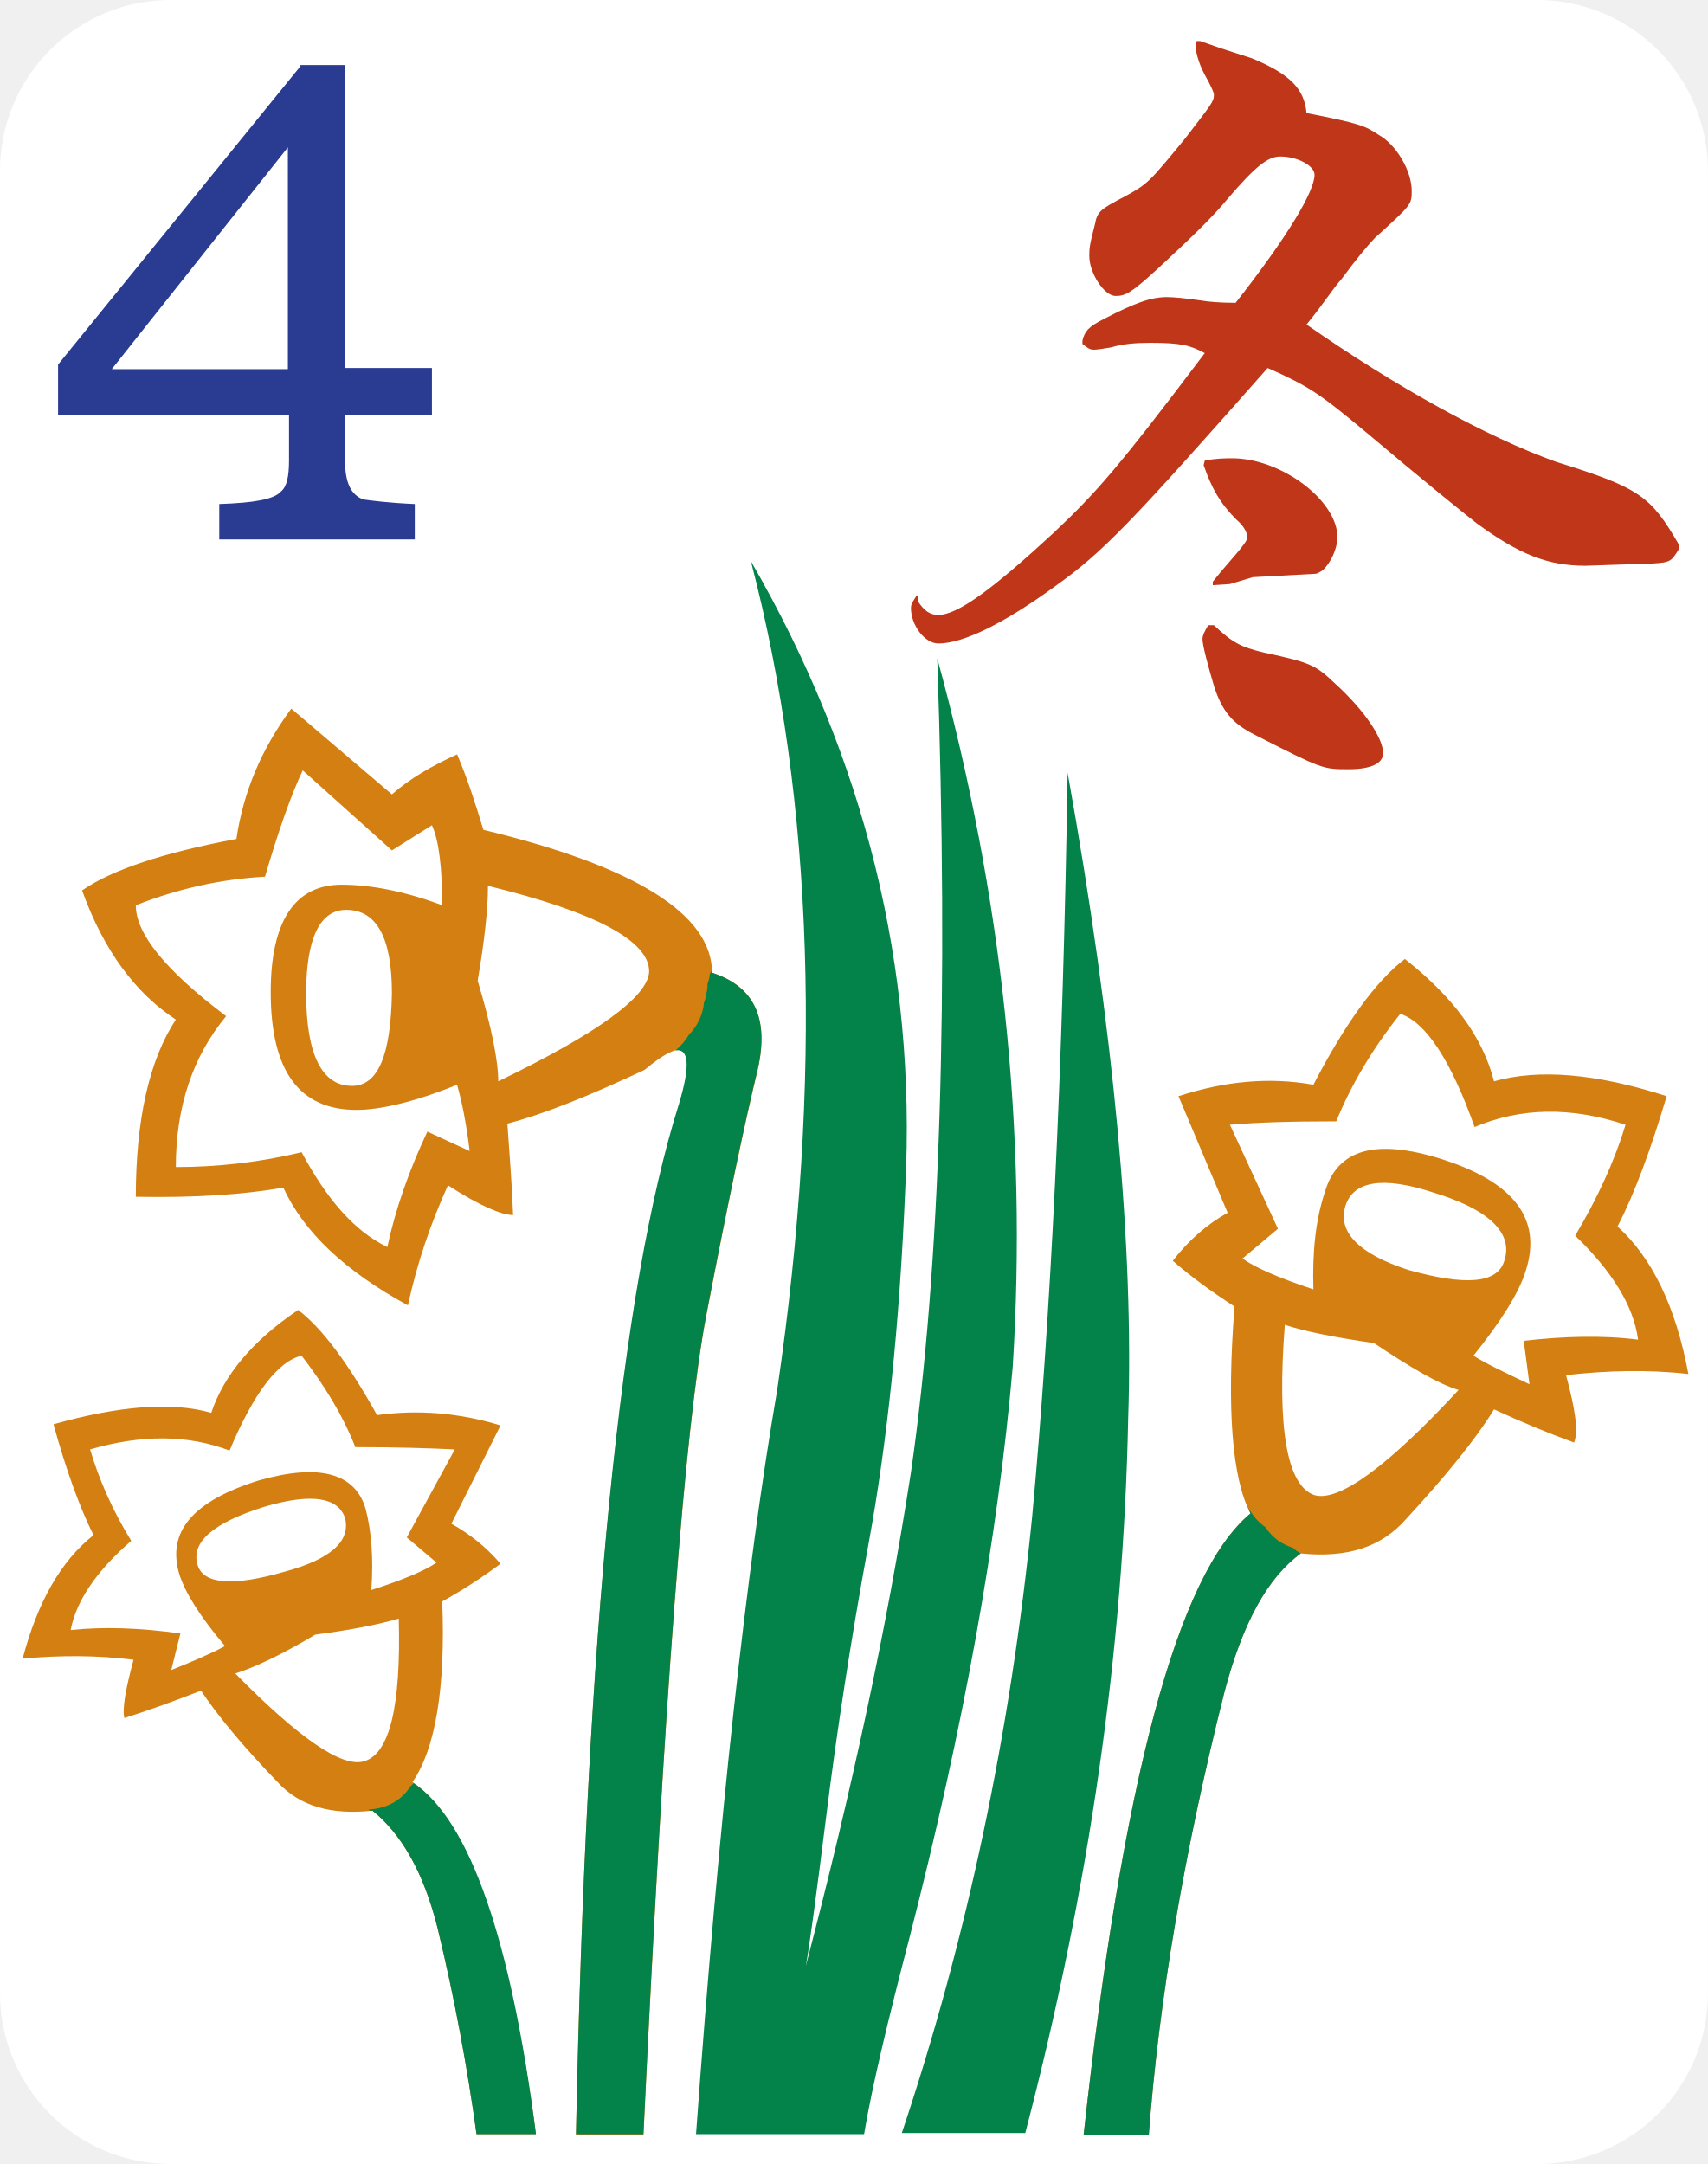
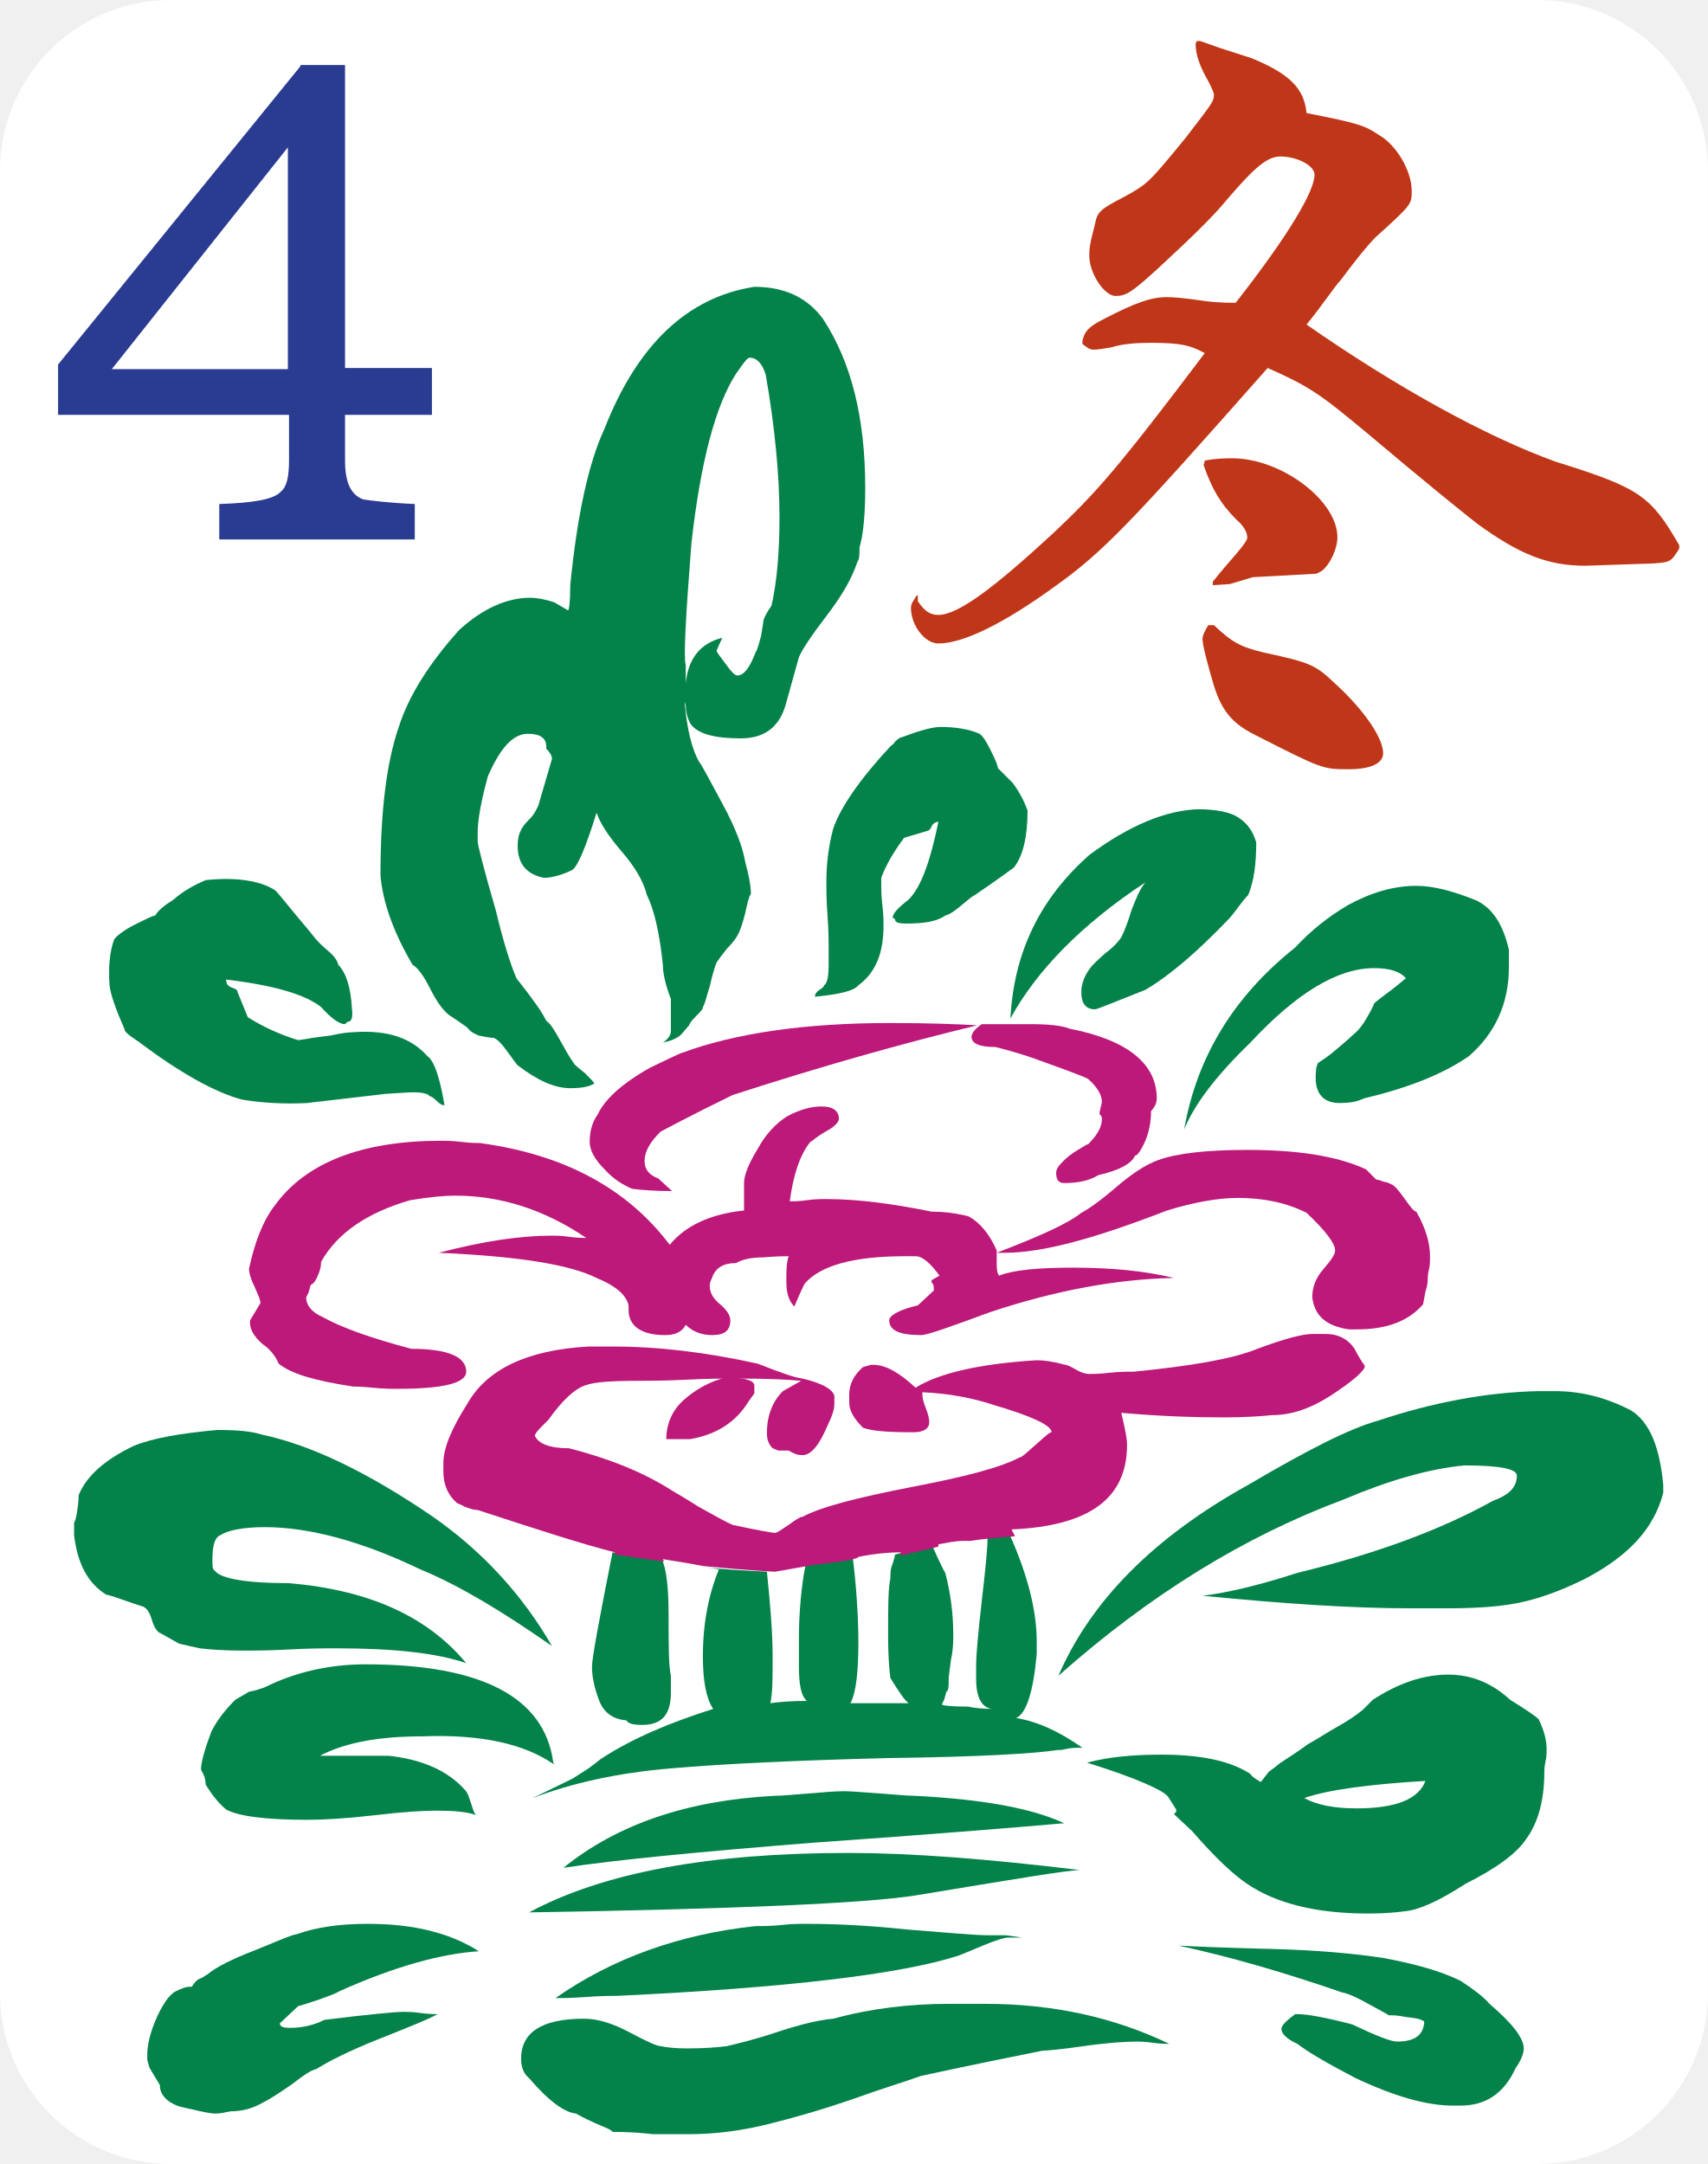
<svg xmlns="http://www.w3.org/2000/svg" viewBox="-178.68 346.51 149.39 189.30">
  <rect x="-178.68" y="346.51" width="149.39" height="189.30" rx="14.94" fill="#fff" />
-   <style> .st3{fill:#fff}.st7{fill:#038249}.st8{fill:#d37f11} </style>
+   <style type="text/css"> .st0{enable-background:new ;} .st1{fill:#005F00;} .st2{fill:#CDDACD;} .st3{fill:#FFFFFF;} .st4{fill:url(#rect3008_1_);} .st5{filter:url(#filter3970-5);} .st6{fill:url(#SVGID_1_);} .st7{fill:#BF3718;} .st8{fill:#2A3B92;} .st9{fill:#BC197A;} .st10{fill:#038249;}
+ </style>
  <g>
-     <filter width="1.217" height="1.215" x="-.109" y="-.108" color-interpolation-filters="sRGB">
-       <feGaussianBlur stdDeviation=".128" />
+     <filter height="1.215" width="1.217" y="-0.108" x="-0.109" id="filter3970-5" color-interpolation-filters="sRGB">
+       <feGaussianBlur stdDeviation="0.128" />
    </filter>
-     <g transform="matrix(1.0006 0 0 1 -1.375807 203.4062)">
+     <g transform="translate(39.76832,209.7179)" />
+     <g transform="matrix(1.000594,0,0,1,-1.375807,203.4062)" class="st0">
      <g>
-         <linearGradient x1="-324.883" x2="-324.883" y1="569.587" y2="531.068" gradientTransform="matrix(4.9807 0 0 -4.9841 1515.62 2981.961)" gradientUnits="userSpaceOnUse">
-           <stop offset="0" stop-color="#d0e4cc" />
-           <stop offset="1" stop-color="#fbffec" />
+         <linearGradient id="rect3008_1_" gradientUnits="userSpaceOnUse" x1="-324.883" y1="569.587" x2="-324.883" y2="531.068" gradientTransform="matrix(4.9807 0 0 -4.9841 1515.62 2981.961)">
+           <stop offset="0" style="stop-color:#D0E4CC" />
+           <stop offset="1" style="stop-color:#FBFFEC" />
        </linearGradient>
      </g>
    </g>
-     <path d="M-80 470.6c.5-14.9-1.2-33.7-5.3-56.5-.4 26.2-1.5 47.9-3.1 65.1-1.9 18.9-5.7 36.9-11.4 53.9H-89c5.6-21.4 8.6-42.3 9-62.5z" class="st7" />
-     <path d="M-128.3 533.3h5.9c1.8-37.9 3.6-61.8 5.5-71.7 1.9-9.9 3.4-17 4.5-21.5 1-4.5-.3-7.3-4-8.5 0-5.1-6.7-9.3-20-12.5-.7-2.3-1.4-4.5-2.3-6.6-2.2 1-4.1 2.1-5.7 3.5l-8.8-7.5c-2.6 3.5-4.2 7.3-4.8 11.4-6.4 1.2-10.9 2.7-13.5 4.5 1.9 5.3 4.7 9 8.2 11.3-2.3 3.5-3.5 8.7-3.5 15.5 5.2.1 9.5-.2 12.9-.8 1.8 3.9 5.4 7.3 10.9 10.3.8-3.7 2-7.2 3.5-10.5 2.8 1.8 4.7 2.6 5.7 2.6-.1-2.6-.3-5.2-.5-8 3.1-.8 7.1-2.4 12-4.7 3.7-3.1 4.7-2.1 3.1 3-5.2 16.3-8.2 46.3-9.1 90.2zm-13-87.8c-1.6 3.4-2.8 6.8-3.5 10.1-2.9-1.4-5.3-4.2-7.5-8.3-3.7.9-7.4 1.3-11 1.3 0-5.3 1.5-9.7 4.4-13.2-5.3-4-7.9-7.2-7.9-9.7 3.8-1.5 7.6-2.3 11.3-2.5 1.2-4.1 2.3-7.2 3.3-9.3l7.8 7 3.5-2.2c.6 1.3.9 3.7.9 7-3.2-1.2-6.2-1.8-8.8-1.8-4.1 0-6.2 3.2-6.2 9.4 0 6.9 2.5 10.3 7.5 10.3 2.1 0 5.1-.7 8.8-2.2.4 1.4.8 3.3 1.1 5.8l-3.7-1.7zm-3.1-12.1c-.1 5.4-1.2 8.1-3.5 8.1-2.6 0-4-2.7-4-8.1 0-4.8 1.2-7.3 3.5-7.3 2.7 0 4 2.5 4 7.3zm9.3 7.7c0-1.8-.6-4.8-1.8-8.8.6-3.5.9-6.3.9-8.3 9.4 2.3 14.1 4.8 14.1 7.5-.1 2.2-4.5 5.4-13.2 9.6z" class="st8" />
-     <path d="M-167.8 496.8c2.2-.7 4.4-1.5 6.7-2.4 1.4 2.1 3.6 4.8 6.7 8 1.9 2.1 4.7 2.9 8.3 2.5 2.6 2.1 4.5 5.5 5.7 10.3 1.5 6.2 2.6 12.2 3.4 18h5.2c-2.3-17.2-5.9-27.5-10.8-30.8 2-2.9 2.9-8.2 2.6-15.8 1.8-1 3.5-2.1 5.1-3.3-1.3-1.5-2.7-2.6-4.3-3.5l4.3-8.6c-3.6-1.1-7.2-1.4-10.8-.9-2.5-4.5-4.8-7.6-6.9-9.2-4 2.7-6.5 5.7-7.6 9-3.5-1-8.1-.6-13.8 1 1.1 4 2.3 7.3 3.5 9.7-2.9 2.3-4.9 5.9-6.2 10.8 3.3-.3 6.5-.3 9.7.1-.7 2.6-1 4.3-.8 5.1zm20.9 3.8c-1.9.5-5.6-2-11.2-7.7 1.6-.5 4-1.6 7-3.4 3.1-.4 5.6-.9 7.3-1.4.2 7.7-.8 11.9-3.1 12.5zm-14.5-17.2c-.6-2 1.4-3.7 5.9-5.1 4.1-1.2 6.4-.8 7 1 .5 2-1.2 3.6-5.3 4.7-4.5 1.3-7.1 1.1-7.6-.6zm-11.1 5.7c.5-2.6 2.3-5.2 5.3-7.8-1.6-2.6-2.8-5.3-3.6-8 4.5-1.3 8.5-1.3 12.2.1 2.1-5 4.2-7.8 6.3-8.3 2 2.6 3.6 5.2 4.7 8 3.7 0 6.6.1 8.7.2l-4.2 7.7 2.6 2.2c-1 .7-2.9 1.5-5.7 2.4.2-2.8 0-5.2-.5-7.1-.9-3.1-4-4-9.3-2.5-5.8 1.8-8.1 4.5-7 8.2.5 1.6 1.8 3.7 4 6.3-1.1.6-2.7 1.3-4.7 2.1l.8-3.2c-3.6-.5-6.7-.6-9.6-.3z" class="st8" />
-     <path d="M-99.1 515.9c4.7-18.3 7.7-34.9 9-49.8 1.3-20.6-.9-41.2-6.6-62 1 29.4.3 53.2-2.3 71.2-2.1 13.6-5.2 27.9-9.2 43.2.3-1.6.9-6 1.8-13.2.9-7.2 2.1-15.1 3.7-23.8 1.6-8.7 2.7-19 3.2-31 1-19.3-3.5-37.6-13.5-54.9 5.5 21.1 6.3 45.3 2.3 72.5-2.7 15.7-5.1 37.5-7.1 65.1h14.7c.7-4.2 2.1-10 4-17.3z" class="st7" />
-     <path d="M-31 466.7c-1.1-5.9-3.2-10.2-6.2-12.9 1.5-2.9 2.9-6.7 4.3-11.4-6.2-2-11.2-2.4-15.1-1.3-1-3.9-3.6-7.4-7.8-10.7-2.5 1.9-5.2 5.6-8 11-3.9-.7-7.8-.3-11.8 1l4.3 10.2c-1.8 1-3.4 2.4-4.8 4.2 1.6 1.4 3.4 2.7 5.4 4-.7 9-.2 15.1 1.4 18.1-6.4 5.3-11.2 23.4-14.6 54.4h5.7c.9-11.9 3.1-24.8 6.6-38.7 1.6-6.1 3.8-10.1 6.7-12.2 4 .4 7-.5 9.2-3 3.5-3.8 6.1-7 7.7-9.6 2.4 1.1 4.8 2.1 7 2.9.4-1 .1-2.9-.7-5.9 3.6-.4 7.1-.5 10.7-.1zm-32.7 10.6c-2.4-.8-3.3-5.8-2.6-14.9 1.8.6 4.4 1.1 7.8 1.6 3.3 2.2 5.7 3.6 7.4 4.1-6.3 6.8-10.5 9.8-12.6 9.2zm8.2-19.7c-4.3-1.4-6.2-3.3-5.5-5.6.7-2.2 3.3-2.6 7.6-1.2 5 1.5 7.1 3.6 6.3 6-.6 2-3.4 2.2-8.4.8zm10.1 6.2.5 3.8c-2.1-1-3.8-1.8-4.9-2.5 2.4-3 4-5.5 4.6-7.5 1.4-4.5-1.1-7.7-7.4-9.7-5.7-1.8-9.1-.9-10.2 2.9-.8 2.4-1.1 5.2-1 8.5-3-1-5.1-1.9-6.2-2.7l3.1-2.6-4.2-9.1c2.2-.2 5.3-.3 9.3-.3 1.3-3.2 3.2-6.4 5.6-9.4 2.2.7 4.4 4 6.5 9.9 4-1.7 8.4-1.8 13.2-.2-1 3.3-2.5 6.5-4.4 9.7 3.2 3.1 5.1 6.1 5.5 9.1-3.1-.4-6.5-.3-10 .1z" class="st8" />
-     <path fill="#bf3718" d="M-98.4 399.1c.6.9 1.1 1.2 1.8 1.2 1.7 0 4.8-2.3 10.1-7.2 3.7-3.5 5.5-5.5 13.2-15.7-1.3-.7-2.1-.9-4.8-.9-1.3 0-2.4.1-3.4.4-.6.1-1.2.2-1.5.2-.4 0-.6-.2-1-.5v-.3c.2-.8.5-1.2 1.9-1.9 2.7-1.4 4.1-1.9 5.5-1.9.6 0 1.6.1 3 .3.6.1 1.6.2 3 .2 4.7-6 6.9-9.8 6.9-11.2 0-.8-1.5-1.6-3-1.6-1.1 0-2.2.9-4.6 3.7-1.3 1.6-3.4 3.6-6.1 6.1-2.3 2.1-2.8 2.4-3.7 2.4-1 0-2.3-2-2.3-3.5 0-.6 0-.9.5-2.8.2-1.1.5-1.3 2.6-2.4 2-1.1 2.1-1.2 5.3-5.1 2.3-3 2.5-3.2 2.5-3.8 0-.2-.2-.6-.5-1.2-.7-1.2-1.1-2.3-1.1-3.2 0 0 0-.1.1-.3h.3c.9.3 1.4.5 1.7.6l2.8.9c3.4 1.4 4.6 2.7 4.8 4.8 4.6.9 5.1 1.1 6.3 1.9 1.6.9 2.9 3.2 2.9 4.9 0 1.2 0 1.2-3.2 4.1-.5.5-1.6 1.8-3 3.7-.5.5-1.6 2.2-3 3.9 7.9 5.5 15.7 9.8 21.8 12 7.4 2.3 8.3 3 10.8 7.3v.3c-.7 1.1-.7 1.2-2.3 1.3l-5.9.2c-3.3 0-5.8-1-9.5-3.7-1.4-1.1-4.5-3.6-9.6-7.9-4.2-3.5-5.1-4.1-8.7-5.7-12.1 13.7-14.4 16.1-18.6 19.1-4.4 3.2-8 5-10.2 5-1.2 0-2.4-1.6-2.4-3.1 0-.4.2-.6.5-1.1h.1zm25.1-12.3c1-.2 1.9-.2 2.4-.2 4.3 0 9.2 3.7 9.2 6.9 0 1-.6 2.3-1.3 2.9-.3.2-.5.3-.6.3l-5.5.3-2 .6-1.5.1v-.3c.4-.5.8-1 .9-1.1 2-2.3 2.2-2.6 2.1-2.9 0-.3-.3-.9-.9-1.4-1.5-1.5-2.2-2.8-2.9-4.8l.1-.4zm.8 14.4c1.6 1.5 2.3 1.9 4.4 2.4 4.2.9 4.5 1.1 6.3 2.8 2.5 2.3 4.1 4.7 4.1 6 0 .9-1.1 1.4-3 1.4-2.3 0-2.3 0-8.2-3-2-1-2.9-2.1-3.6-4.3-.5-1.7-1-3.5-1-4.1 0-.3.2-.7.5-1.2h.5z" />
-     <path fill="#2a3b92" d="m-152.4 352.3-21.2 26.1v4.4h20.2v4c0 1.4-.2 2.3-.7 2.7-.6.7-2.4 1-5.4 1.1v3.1h17.1v-3.1c-2.3-.1-3.8-.3-4.5-.4-1.1-.4-1.6-1.5-1.6-3.4v-4h7.6v-4.1h-7.6v-26.5h-3.9zm-1.1 26.5h-15.4l15.4-19.4v19.4z" />
-     <path d="M-116.4 431.6v-.1h-.1c0 .1 0 .1-.1.2 0 .3-.1.6-.2.9 0 .3 0 .5-.1.8 0 .3-.1.5-.2.8-.1 1.1-.6 2.1-1.3 2.8-.3.5-.7 1-1.2 1.4 1.2-.2 1.3 1.4.3 4.7-5.1 16.2-8.1 46.2-9 90.1h5.9c1.8-37.9 3.6-61.8 5.5-71.7 1.9-9.9 3.4-17 4.5-21.5 1-4.4-.3-7.2-4-8.4zm-26.1 70.9-.3.3c-.7 1.1-1.9 1.9-3.6 2v.1h.3c2.6 2.1 4.5 5.5 5.7 10.3 1.5 6.2 2.6 12.2 3.4 18h5.2c-2.2-17.1-5.8-27.4-10.7-30.7zm74.5-22.4c-.6-.4-1.1-1-1.5-1.7.1.2.1.3.2.5-6.4 5.3-11.2 23.4-14.6 54.4h5.7c.9-11.9 3.1-24.8 6.6-38.7 1.6-6.1 3.8-10.1 6.7-12.2-.2-.1-.5-.3-.7-.5-1-.3-1.8-.9-2.4-1.8z" class="st7" />
+     <g>
+       <path class="st7" d="M-98.4,399.1c0.6,0.9,1.1,1.2,1.8,1.2c1.7,0,4.8-2.3,10.1-7.2c3.7-3.5,5.5-5.5,13.2-15.7 c-1.3-0.7-2.1-0.9-4.8-0.9c-1.3,0-2.4,0.1-3.4,0.4c-0.6,0.1-1.2,0.2-1.5,0.2c-0.4,0-0.6-0.2-1-0.5v-0.3c0.2-0.8,0.5-1.2,1.9-1.9 c2.7-1.4,4.1-1.9,5.5-1.9c0.6,0,1.6,0.1,3,0.3c0.6,0.1,1.6,0.2,3,0.2c4.7-6,6.9-9.8,6.9-11.2c0-0.8-1.5-1.6-3-1.6 c-1.1,0-2.2,0.9-4.6,3.7c-1.3,1.6-3.4,3.6-6.1,6.1c-2.3,2.1-2.8,2.4-3.7,2.4c-1,0-2.3-2-2.3-3.5c0-0.6,0-0.9,0.5-2.8 c0.2-1.1,0.5-1.3,2.6-2.4c2-1.1,2.1-1.2,5.3-5.1c2.3-3,2.5-3.2,2.5-3.8c0-0.2-0.2-0.6-0.5-1.2c-0.7-1.2-1.1-2.3-1.1-3.2 c0,0,0-0.1,0.1-0.3h0.3c0.9,0.3,1.4,0.5,1.7,0.6l2.8,0.9c3.4,1.4,4.6,2.7,4.8,4.8c4.6,0.9,5.1,1.1,6.3,1.9 c1.6,0.9,2.9,3.2,2.9,4.9c0,1.2,0,1.2-3.2,4.1c-0.5,0.5-1.6,1.8-3,3.7c-0.5,0.5-1.6,2.2-3,3.9c7.9,5.5,15.7,9.8,21.8,12 c7.4,2.3,8.3,3,10.8,7.3v0.3c-0.7,1.1-0.7,1.2-2.3,1.3l-5.9,0.2c-3.3,0-5.8-1-9.5-3.7c-1.4-1.1-4.5-3.6-9.6-7.9 c-4.2-3.5-5.1-4.1-8.7-5.7c-12.1,13.7-14.4,16.1-18.6,19.1c-4.4,3.2-8,5-10.2,5c-1.2,0-2.4-1.6-2.4-3.1c0-0.4,0.2-0.6,0.5-1.1 H-98.4z M-73.3,386.8c1-0.2,1.9-0.2,2.4-0.2c4.3,0,9.2,3.7,9.2,6.9c0,1-0.6,2.3-1.3,2.9c-0.3,0.2-0.5,0.3-0.6,0.3l-5.5,0.3 l-2,0.6l-1.5,0.1v-0.3c0.4-0.5,0.8-1,0.9-1.1c2-2.3,2.2-2.6,2.1-2.9c0-0.3-0.3-0.9-0.9-1.4c-1.5-1.5-2.2-2.8-2.9-4.8L-73.3,386.8 z M-72.5,401.2c1.6,1.5,2.3,1.9,4.4,2.4c4.2,0.9,4.5,1.1,6.3,2.8c2.5,2.3,4.1,4.7,4.1,6c0,0.9-1.1,1.4-3,1.4c-2.3,0-2.3,0-8.2-3 c-2-1-2.9-2.1-3.6-4.3c-0.5-1.7-1-3.5-1-4.1c0-0.3,0.2-0.7,0.5-1.2H-72.5z" />
+     </g>
+     <path class="st8" d="M-152.4,352.3l-21.2,26.1v4.4h20.2v4c0,1.4-0.2,2.3-0.7,2.7c-0.6,0.7-2.4,1-5.4,1.1v3.1h17.1v-3.1 c-2.3-0.1-3.8-0.3-4.5-0.4c-1.1-0.4-1.6-1.5-1.6-3.4v-4h7.6v-4.1h-7.6v-26.5H-152.4z M-153.5,378.8h-15.4l15.4-19.4V378.8z" />
+     <g>
+       <path class="st9" d="M-84.4,447.1c-0.5,0.3-0.9,0.6-1.3,1c-0.4,0.4-0.6,0.7-0.6,1c0,0.6,0.2,0.9,0.7,0.9c1.2,0,2.2-0.2,3-0.7 c1.8-0.4,2.9-1,3.2-1.7c0.2,0,0.5-0.4,0.9-1.3c0.3-0.7,0.5-1.6,0.5-2.6c0.3-0.3,0.5-0.7,0.5-1.1c0-3-2.5-5.1-7.6-6.1 c-0.8-0.3-1.9-0.4-3.5-0.4h-4.2c-0.6,0.4-0.9,0.8-0.9,1.1c0,0.6,0.7,0.9,2.1,0.9c1.2,0.3,2.6,0.7,4.2,1.3 c2.5,0.9,3.8,1.4,3.9,1.5c0.8,0.7,1.2,1.4,1.2,2c0,0.1-0.1,0.4-0.2,0.9v0.2c0.2,0.1,0.2,0.3,0.2,0.4c0,0.7-0.4,1.4-1.2,2.2 C-83.6,446.6-83.9,446.8-84.4,447.1z" />
+       <path class="st10" d="M-56.5,525.1c-0.5,0-1.8-0.5-3.9-1.5c-2.3-0.6-3.9-0.9-4.8-0.9h-0.2c-0.8,0.6-1.2,1-1.2,1.3 c0,0.4,0.5,0.9,1.4,1.3c0.9,0.7,2.6,1.7,5.1,3c3.4,1.6,6.2,2.4,8.5,2.4h0.7c2.2,0,3.8-1.1,4.8-3.3c0.5-0.7,0.7-1.3,0.7-1.7 c0-0.9-1-2.2-3-3.9c-0.5-0.6-1.3-1.2-2.5-2c-1.8-0.9-4.1-1.5-6.7-2c-2.6-0.4-5.9-0.7-9.8-0.8c-3.9-0.1-6.7-0.2-8.2-0.3 c4.6,1,9.4,2.4,14.3,4.1c0.6,0.1,1.4,0.5,2.3,1c0.9,0.5,1.5,0.8,1.8,1c0.3,0,0.7,0,1.2,0.1c0.5,0.1,0.9,0.1,1.3,0.2 c0.4,0.1,0.6,0.2,0.6,0.3C-54.2,524.6-55,525.1-56.5,525.1z" />
+       <path class="st10" d="M-57.1,433.2c-0.8,0.6-1.2,0.9-1.4,1.1c0,0.1-0.2,0.5-0.6,1.2c-0.4,0.7-0.8,1.2-1.2,1.5 c-0.4,0.4-0.9,0.8-1.6,1.4c-0.7,0.6-1.2,0.9-1.5,1.1c-0.2,0.4-0.2,0.9-0.2,1.3c0,1.4,0.7,2.2,2.1,2.2c0.8,0,1.5-0.1,2.1-0.4 c3.8-0.9,6.9-2.1,9.2-3.7c2.3-2,3.5-4.6,3.5-7.8v-1.5c-0.5-2.2-1.4-3.6-2.8-4.3c-2.2-0.9-3.9-1.3-5.3-1.3c-2,0-4,0.6-6,1.7 c-1.7,1-3.2,2.2-4.6,3.7c-5.4,4.3-8.6,9.6-9.7,15.9c0.9-2.2,2.8-4.7,5.8-7.6c4-4.3,7.6-6.5,10.8-6.5c1.4,0,2.3,0.3,2.8,0.9 C-55.9,432.2-56.4,432.7-57.1,433.2z" />
+       <path class="st10" d="M-83.4,421.3c-4.3,3.8-6.6,8.5-6.9,14.3c2.3-4.2,6.2-8.2,11.8-11.9c-0.5,0.6-0.8,1.4-1.2,2.4 c-0.3,1-0.6,1.8-0.9,2.4c-0.2,0.3-0.6,0.8-1.4,1.4c-0.8,0.7-1.2,1.1-1.4,1.4c-0.5,0.7-0.7,1.4-0.7,2c0,1,0.4,1.5,1.2,1.5 c0.2,0,1.6-0.6,4.4-1.7c2.2-1.3,4.5-3.3,7.2-6.1c0.3-0.3,0.6-0.7,0.9-1.1c0.3-0.4,0.6-0.8,0.9-1.1c0.5-1.2,0.7-2.7,0.7-4.6 c-0.3-1-0.8-1.7-1.6-2.2c-0.6-0.4-1.8-0.7-3.5-0.7C-76.7,417.4-79.9,418.7-83.4,421.3z" />
+       <path class="st10" d="M-43.6,501.5c0-0.1,0-0.4,0.1-0.9c0.1-0.4,0.1-0.8,0.1-1.1c0-0.7-0.2-1.6-0.7-2.6c-0.3-0.3-1.2-0.9-2.5-1.7 c-1.5-1.4-3.3-2.2-5.4-2.2c-2.1,0-4.3,0.7-6.6,2.2l-0.9,0.9c-0.5,0.4-1.2,0.9-2.1,1.4c-0.9,0.5-1.8,1.1-2.7,1.6 c-0.8,0.6-1.6,1.1-2.2,1.5c-0.2,0.1-0.5,0.4-1.2,0.9l-0.7,0.9c-0.5-0.3-0.8-0.5-0.9-0.7c-1.8-1.2-4.5-1.7-7.8-1.7 c-2.5,0-4.6,0.2-6.5,0.7c4.5,1.4,6.8,2.5,7.1,3l0.7,1.1v0.2l-0.2,0.2l1.6,1.5c2,2.3,3.6,3.8,4.8,4.6c2.5,1.7,6,2.6,10.6,2.6 c1.4,0,2.5-0.1,3.2-0.2c1.2-0.1,3-0.9,5.3-2.4c2.8-1.4,4.5-2.7,5.3-3.9C-44.1,505.9-43.6,503.9-43.6,501.5z M-60,504.7 c-2,0-3.5-0.3-4.6-0.9c2-0.7,5.5-1.2,10.6-1.5C-54.6,503.9-56.6,504.7-60,504.7z" />
+       <path class="st10" d="M-150.7,521.4c0.8-0.3,1.4-0.5,1.7-0.7c4.9-2.2,9-3.3,12.2-3.5c-2.5-1.6-5.7-2.4-9.7-2.4 c-2.5,0-4.5,0.3-6.2,0.9c-0.6,0.1-1.9,0.7-3.9,1.5c-1.8,0.7-3.2,1.4-3.9,2c-0.2,0.1-0.4,0.3-0.7,0.4c-0.3,0.1-0.5,0.4-0.7,0.7 c-0.2,0-0.4,0-0.7,0.1c-0.3,0.1-0.5,0.2-0.7,0.3c-0.6,0.3-1.2,1.2-1.8,2.6c-0.5,1.2-0.7,2.2-0.7,3v0.4l0.2,0.7l0.9,1.5 c0,0.6,0.3,1.1,0.9,1.5c0.2,0.1,0.5,0.3,0.9,0.4c0.5,0.1,0.8,0.2,0.9,0.2c1.2,0.3,1.9,0.4,2.1,0.4c0.5,0,0.9-0.1,1.4-0.2 c0.9,0,1.8-0.2,2.7-0.7c0.8-0.4,1.7-1,2.7-1.7c0.9-0.7,1.6-1.2,2.1-1.3c1.1-0.7,2.9-1.6,5.4-2.6c2.5-1,4.3-1.7,5.2-2.2 c-0.3,0-0.8,0-1.5-0.1c-0.7-0.1-1.2-0.1-1.5-0.1c-0.6,0-2.9,0.2-6.9,0.7c-0.8,0.4-1.8,0.7-3,0.7c-0.6,0-0.9-0.1-0.9-0.4l1.6-1.5 C-152.2,521.9-151.6,521.7-150.7,521.4z" />
+       <path class="st10" d="M-130.3,500.8h0.2c-0.2,0-0.2-0.1-0.2-0.2c-0.8-5.6-6.2-8.5-16.4-8.5c-3.2,0-6.2,0.7-8.8,2 c-0.3,0.1-0.8,0.3-1.4,0.4l-1.2,0.7c-0.9,0.9-1.6,1.8-2.1,2.8c-0.6,1.6-0.9,2.7-0.9,3.3l0.2,0.4c0.2,0.4,0.2,0.7,0.2,0.9 c0.6,1,1.2,1.7,1.8,2.2c1.1,0.6,3.5,0.9,7.1,0.9c1.4,0,3.3-0.1,5.9-0.4c2.5-0.3,4.3-0.4,5.4-0.4c1.5,0,2.7,0.1,3.5,0.4 c-0.2-0.1-0.3-0.5-0.5-1.1c-0.2-0.6-0.3-0.9-0.5-1.1c-1.5-1.7-3.8-2.7-6.7-3h-6c2.3-1.2,5.3-1.7,9-1.7 C-136.5,498.2-132.8,499.1-130.3,500.8z" />
+       <path class="st9" d="M-155.7,464.1c0.6,0.4,1.1,1,1.4,1.7c1.1,0.9,3.2,1.5,6.5,2c0.2,0,0.7,0,1.7,0.1c1,0.1,1.7,0.1,2.2,0.1 c4,0,6-0.5,6-1.5c0-1.3-1.6-2-4.8-2c-3.4-0.9-6-1.8-7.8-2.8c-0.9-0.4-1.4-1-1.4-1.7l0.2-0.4l0.2-0.7c0.3-0.1,0.5-0.5,0.7-1 c0.2-0.5,0.2-0.8,0.2-1c1.4-2.5,4-4.3,7.8-5.4c1.8-0.3,3.1-0.4,3.9-0.4c4,0,7.8,1.2,11.5,3.7c-0.3,0-0.8,0-1.5-0.1 c-0.7-0.1-1.2-0.1-1.5-0.1c-2.8,0-6.1,0.5-9.9,1.5c6.8,0.3,11.4,1,13.8,2.2c1.7,0.7,2.6,1.5,2.8,2.4v0.4c0,1.4,1.1,2.2,3.2,2.2 c0.9,0,1.5-0.3,1.8-0.9c0.6,0.6,1.4,0.9,2.3,0.9c1.1,0,1.6-0.4,1.6-1.3c0-0.4-0.3-0.9-0.9-1.4c-0.6-0.5-0.9-1-0.9-1.6 c0-0.3,0.1-0.5,0.2-0.7c0.3-0.9,1-1.3,2.1-1.3c0.5-0.3,1.3-0.5,2.4-0.5c1.2-0.1,1.9-0.1,2.2-0.1c-0.2,0.6-0.2,1.3-0.2,2.2 c0,1,0.2,1.7,0.7,2.2c0.5-1.2,0.8-1.8,0.9-2c1.4-1.6,4.3-2.4,8.8-2.4h0.9c0.6,0,1.3,0.6,2.1,1.7l-0.7,0.4v0.2 c0.2,0.1,0.2,0.4,0.2,0.7l-1.4,1.3c-1.7,0.4-2.5,0.9-2.5,1.3c0,0.9,0.9,1.3,2.8,1.3c0.5,0,2.5-0.7,6-2c5.7-1.9,11.1-2.9,16.1-3 c-2.5-0.6-5.4-0.9-8.8-0.9c-3.1,0-5.2,0.2-6.5,0.7c-0.2-0.3-0.2-0.7-0.2-1.1v-1.1c-0.6-1.4-1.5-2.5-2.5-3 c-1.2-0.3-2.3-0.4-3.2-0.4c-3.4-0.7-6.5-1.1-9.2-1.1c-0.5,0-1,0-1.7,0.1c-0.7,0.1-1.2,0.1-1.5,0.1c0.3-2.3,0.9-4.1,1.8-5.2 c0.2-0.1,0.4-0.3,0.7-0.5c0.3-0.2,0.6-0.4,0.8-0.5c0.2-0.1,0.5-0.3,0.7-0.5c0.2-0.2,0.3-0.4,0.3-0.5c0-0.7-0.5-1.1-1.5-1.1 c-1,0-2,0.3-3.1,0.9c-0.9,0.6-1.8,1.5-2.5,2.8c-0.8,1.3-1.2,2.3-1.2,3v2.4c-2.9,0.3-5.1,1.3-6.5,3c-3.7-4.9-9.2-7.9-16.6-8.9 c-0.3,0-0.8,0-1.6-0.1c-0.8-0.1-1.4-0.1-1.8-0.1c-6.9,0-11.8,1.9-14.5,5.6c-1.1,1.4-1.8,3.3-2.3,5.6c0,0.4,0.2,1,0.5,1.6 c0.3,0.7,0.5,1.1,0.5,1.4l-0.9,1.5C-156.9,462.7-156.5,463.4-155.7,464.1z" />
+       <path class="st9" d="M-76.6,452.4c2.3-0.7,4.4-1.1,6.2-1.1c2.2,0,4.2,0.4,6,1.3c1.7,1.6,2.5,2.7,2.5,3.3c0,0.3-0.3,0.8-1,1.6 c-0.7,0.8-1,1.6-1,2.5c0.2,1.6,1.2,2.5,3.2,2.8h0.7c2.6,0,4.5-0.7,5.8-2.2c0-0.1,0.1-0.5,0.2-1.1c0.2-0.6,0.2-0.9,0.2-1.1 c0-0.1,0-0.4,0.1-0.8c0.1-0.4,0.1-0.8,0.1-1.2c0-1.2-0.4-2.5-1.2-3.9c-0.2,0-0.5-0.4-1-1.1c-0.5-0.7-0.9-1.2-1.2-1.3 c-0.2-0.1-0.4-0.2-0.6-0.2c-0.3-0.1-0.5-0.2-0.7-0.2l-0.9-0.9c-2.6-1.2-6.1-1.7-10.4-1.7c-3.5,0-6.2,0.3-7.8,0.9 c-1.1,0.4-2.3,1.2-3.7,2.4c-1.4,1.2-2.4,1.9-3,2.2c-1.1,0.9-3.5,2-7.4,3.5h0.7C-87.4,456.1-82.8,454.8-76.6,452.4z" />
+       <path class="st9" d="M-118.9,469c-1,0.9-1.5,2.1-1.5,3.4h2.1c2.3-0.4,4-1.5,5.1-3.3l0.5-0.7v-0.7c0-0.4-0.8-0.7-2.5-0.7 C-116.7,467.4-117.9,468.1-118.9,469z" />
+       <path class="st10" d="M-128.3,531.4c0.2,0.1,0.7,0.4,1.6,0.8c0.9,0.4,1.5,0.6,1.6,0.8c1.5,0,2.7,0.1,3.5,0.2h3.2 c2.3,0,4.6-0.3,7-0.9c2.4-0.6,4.8-1.3,7.4-2.2c2.5-0.9,4.5-1.5,5.9-2c4.6-1,8.1-1.7,10.6-2.2c0.3,0,1.5-0.1,3.6-0.4 c2.1-0.3,3.7-0.4,4.7-0.4c0.2,0,0.6,0,1.3,0.1c0.7,0.1,1.2,0.1,1.5,0.1c-4.8-2.3-10.1-3.5-16.1-3.5h-3.2c-3.4,0-6.8,0.4-10.1,1.3 c-1.2,0.1-2.9,0.5-5,1.2c-2.1,0.7-3.5,1-4.3,1.2c-0.8,0.1-1.9,0.2-3.5,0.2c-1.1,0-1.8-0.1-2.3-0.2c-0.3,0-1.2-0.4-2.7-1.2 c-1.5-0.8-2.8-1.2-4-1.2c-3.7,0-5.5,1.2-5.5,3.5c0,0.7,0.2,1.3,0.7,1.7C-130.7,530.3-129.3,531.3-128.3,531.4z" />
+       <path class="st10" d="M-167,473c-2.5,1.2-4.1,2.6-4.8,4.3c0,0.1,0,0.5-0.1,1.2c-0.1,0.7-0.2,1.1-0.3,1.2v1.1 c0.3,2.5,1.2,4.2,2.8,5.2c0.5,0.1,1,0.3,1.6,0.5c0.6,0.2,1.1,0.4,1.5,0.5c0.4,0.1,0.7,0.5,0.9,1.2c0.2,0.7,0.5,1.1,0.8,1.2 c0.2,0.1,0.7,0.4,1.6,0.9l1.8,0.4c0.8,0.1,2.1,0.2,3.9,0.2c0.8,0,2.1,0,3.9-0.1c1.8-0.1,3.2-0.1,4.2-0.1c4.9,0,8.7,0.4,11.3,1.3 c-3.4-4.1-8.5-6.4-15.5-7c-3.8,0-6-0.4-6.5-1.1c-0.2-0.1-0.2-0.4-0.2-0.9c0-1.3,0.2-2,0.7-2.2c0.6-0.4,1.9-0.7,3.9-0.7 c3.8,0,8.4,1.2,13.6,3.7c3.4,1.4,7.2,3.7,11.5,6.7c-2.6-4.5-6.1-8.3-10.4-11.3c-5.7-3.9-10.7-6.3-15-7.2 c-0.9-0.3-2.2-0.4-3.9-0.4C-162.9,471.9-165.3,472.3-167,473z" />
+       <path class="st10" d="M-33.2,477.1v-0.7c-0.3-3.3-1.2-5.5-2.8-6.5c-2.3-1.2-4.5-1.7-6.7-1.7h-1.4c-4.6,0.1-9.3,1-14.1,2.6 c-2.5,0.7-6.2,2.6-11.3,5.6c-8.3,4.6-13.8,10.2-16.6,16.7c8-7.1,16.3-12.2,24.9-15.4c4-1.7,7.5-2.7,10.6-3c3.1,0,4.6,0.3,4.6,0.9 c0,1-0.7,1.7-2.1,2.2c-4.5,2.5-10.1,4.6-17.1,6.3c-3.7,1.2-6.5,1.8-8.3,2c7.1,0.7,13.1,1.1,18.2,1.1h3c0.8,0,1.9,0,3.5-0.1 c1.5-0.1,2.7-0.3,3.5-0.5c1.7-0.4,3.5-1.1,5.3-2C-36.2,482.6-34,480.2-33.2,477.1z" />
+       <path class="st10" d="M-104.5,508.6c-12.1,0-21.4,1.7-27.9,5.2c18.3-0.3,29.6-0.8,33.9-1.5c8.5-1.4,13.2-2.2,14.3-2.2 C-92.4,509.1-99.1,508.6-104.5,508.6z" />
+       <path class="st10" d="M-126.9,492.3c0,0.9,0.2,1.8,0.6,2.9c0.4,1.1,1.2,1.7,2.4,1.8c0.2,0.3,0.6,0.4,1.4,0.4 c1.7,0,2.5-0.9,2.5-2.8v-1.5c-0.2-0.9-0.2-2.6-0.2-5.3c0-2.5-0.2-4.1-0.6-4.9c-1.5-0.2-2.9-0.4-4.3-0.6 C-126.3,488.3-126.9,491.6-126.9,492.3z" />
+       <path class="st10" d="M-92.3,481c0,1-0.2,2.9-0.5,5.5c-0.3,2.7-0.5,4.6-0.5,5.8v1.1c0,1.6,0.5,2.5,1.4,2.6 c-0.9,0-1.6-0.1-2.1-0.2c-1.5,0-2.3-0.1-2.3-0.2l0.2-0.4l0.2-0.7c0.2-0.1,0.2-0.5,0.2-1.1c0-0.3,0.1-0.9,0.2-1.7 c0.2-0.9,0.2-1.6,0.2-2.2c0-1.7-0.2-3.5-0.7-5.4c-0.2-0.3-0.4-0.8-0.7-1.4c-0.2-0.5-0.4-0.8-0.4-1c-1.1,0.2-2.2,0.5-3.3,0.8 c0,0.2-0.1,0.4-0.2,0.8c-0.2,0.4-0.2,0.9-0.2,1.3c-0.2,0.9-0.2,2.5-0.2,5c0,1.7,0.1,3,0.2,3.7c0.8,1.3,1.3,2,1.6,2.2h-5.1 c0.5-0.9,0.7-2.7,0.7-5.4c0-2.2-0.2-5.1-0.5-7.4c-1.3,0.3-2.7,0.5-4.1,0.6c-0.4,1.9-0.6,4.5-0.6,6.4v2.6c0,1.6,0.2,2.6,0.7,3 c-1.4,0-2.5,0.1-3.2,0.2c0.2-0.9,0.2-2.2,0.2-4.1c0-2-0.2-4.5-0.5-7.4l0.1,0c-2-0.1-4.2-0.2-6.3-0.5c0.8,0.1,1.5,0.2,2,0.3 c-0.9,2.2-1.4,4.7-1.4,7.6c0,2.2,0.3,3.7,0.9,4.6c-3.8,1.2-7.1,2.6-9.7,4.3c-0.2,0.1-0.5,0.4-1.2,0.9c-0.6,0.4-1.1,0.7-1.4,0.9 l-3.5,1.7c3.4-1.3,7.4-2.2,12.1-2.6c4.7-0.4,11-0.7,19-0.9c8-0.1,12.9-0.4,14.8-0.7c0.2,0,0.4,0,0.8-0.1c0.4-0.1,0.8-0.1,1.3-0.1 H-84c-2-1.4-3.9-2.3-5.8-2.6c0.9-0.4,1.5-2.3,1.8-5.6v-1.1c0-2.7-0.8-5.8-2.3-9.2c-1.3,0-2.6,0.2-3.9,0.4 C-93.4,481.1-92.8,481-92.3,481z" />
+       <path class="st9" d="M-60.2,464.5c-0.6-0.9-1.5-1.3-2.5-1.3h-1.2c-0.8,0-2.4,0.4-4.8,1.3c-2.2,0.9-5.8,1.5-10.8,2 c-0.6,0-1.3,0-2.2,0.1c-0.8,0.1-1.4,0.1-1.7,0.1c-0.3,0-0.7-0.1-1.2-0.4c-0.5-0.3-0.8-0.4-0.9-0.4c-1.1-0.3-1.9-0.4-2.5-0.4 c-4.9,0.3-8.5,1.1-10.6,2.4c-1.4-1.3-2.6-2-3.7-2h-0.2l-0.7,0.2c-0.8,0.7-1.2,1.5-1.2,2.4v0.7c0,0.7,0.4,1.4,1.2,2.2 c0.8,0.3,2.2,0.4,4.4,0.4c0.9,0,1.4-0.3,1.4-0.9c0-0.3-0.1-0.7-0.3-1.2c-0.2-0.5-0.3-0.9-0.3-1.2v-0.2c2.3,0.1,4.4,0.5,6.2,1.1 c3.4,1,5.1,1.8,5.1,2.4c-0.2,0-0.6,0.4-1.4,1.1c-0.8,0.7-1.2,1.1-1.4,1.1c-1.7,0.9-4.8,1.7-9.5,2.6c-4.6,0.9-7.8,1.7-9.5,2.6 c-0.2,0-0.5,0.2-1.2,0.7c-0.6,0.4-1,0.7-1.2,0.7c-0.2,0-1.4-0.2-3.7-0.7c-0.9-0.4-1.9-1-3-1.6c-1.1-0.7-1.8-1.1-2.3-1.4 c-2.5-1.6-5.5-2.8-9-3.7c-1.7,0-2.7-0.4-3-1.1c0-0.1,0.2-0.4,0.5-0.7l0.7-0.7c1.2-1.7,2.3-2.7,3.2-3c0.8-0.3,2.3-0.4,4.6-0.4 c0.9,0,2.3,0,4.3-0.1c1.9-0.1,3.4-0.1,4.5-0.1c2.6,0,4.5,0.1,5.5,0.2l-1.6,0.9c-0.9,0.9-1.4,2.1-1.4,3.7c0,0.6,0.2,1,0.5,1.3 l0.5,0.2h0.9c0.5,0.3,0.8,0.4,1.2,0.4c0.8,0,1.5-0.9,2.3-2.8c0.3-0.6,0.5-1.2,0.5-1.7v-0.7c-0.2-0.6-1.1-1.1-2.8-1.5 c-0.8-0.1-2.1-0.6-3.9-1.3c-4.5-1-8.7-1.5-12.7-1.5h-2.1c-5.4,0.3-8.9,2-10.6,5c-1.4,2.2-2.1,3.9-2.1,5.2v0.7 c0,1.2,0.4,2.1,1.2,2.8c0.3,0.1,0.6,0.3,0.9,0.4c0.3,0.1,0.6,0.2,0.9,0.2c5.2,1.7,9.2,3,12,3.7c0,0.1,0,0.2,0,0.2 c1.4,0.2,2.8,0.4,4.3,0.6c0-0.1-0.1-0.1-0.1-0.2c1.3,0.2,2.5,0.4,3.5,0.6c2.1,0.2,4.3,0.4,6.3,0.5l3.4-0.6c0,0,3.9-0.4,3.9-0.7 c1.5-0.3,2.8-0.4,3.7-0.4v0.2c0,0,0,0,0,0.1c1.1-0.3,2.2-0.5,3.3-0.8c0-0.1,0-0.1,0-0.2c0.6-0.1,1.4-0.3,2.3-0.3 c0.2,0,0.3,0,0.5,0c1.3-0.2,2.6-0.3,3.9-0.4c-0.1-0.2-0.2-0.4-0.3-0.6c6.8-0.3,10.1-2.7,10.1-7.4c0-0.6-0.2-1.5-0.5-2.8 c3.4,0.3,6.4,0.4,9,0.4c1.8,0,3.2-0.1,4.2-0.2c1.7,0,3.4-0.6,5.1-1.7c2-1.3,3-2.2,3-2.6C-59.5,465.7-59.8,465.3-60.2,464.5z" />
+       <path class="st10" d="M-98.7,503.6c-0.6,0-1.6-0.1-3-0.2c-1.4-0.1-2.5-0.2-3.2-0.2c-0.8,0-1.8,0.1-3.1,0.2 c-1.3,0.1-2.3,0.2-2.9,0.2c-7.7,0.4-13.8,2.5-18.5,6.3c4.6-0.7,11.9-1.4,21.9-2.2c10-0.7,17.3-1.3,21.9-1.7 C-88.4,504.7-92.7,503.9-98.7,503.6z" />
+       <path class="st9" d="M-114.6,442.3c7.7-2.5,14.8-4.5,21.4-6.1c-1.7-0.1-4.2-0.2-7.6-0.2c-7.5,0-13.6,0.9-18.2,2.6 c0.1-0.1-2.2,1-2.8,1.3c-2.5,1.4-4,2.8-4.6,4.1c-0.5,0.7-0.7,1.5-0.7,2.4c0,0.7,0.4,1.5,1.3,2.4c0.8,0.9,1.7,1.4,2.4,1.7 c0.8,0.1,1.9,0.2,3.5,0.2l-1.2-1.1c-0.8-0.3-1.2-0.8-1.2-1.5c0-0.9,0.5-1.7,1.4-2.6C-120.5,445.3-118.5,444.2-114.6,442.3z" />
+       <path class="st10" d="M-118.4,436.2c0-0.1,0.2-0.4,0.6-0.8c0.4-0.4,0.6-0.6,0.6-0.8c0.2-0.3,0.3-0.9,0.6-1.8 c0.2-0.9,0.4-1.6,0.6-2.1c0.2-0.3,0.5-0.7,0.9-1.2c0.5-0.5,0.8-0.9,1-1.3c0.2-0.4,0.4-1,0.6-1.8c0.2-0.9,0.3-1.4,0.5-1.7 c0-0.7-0.2-1.7-0.5-2.8c-0.2-1.2-0.8-2.9-2-5.1c-1.2-2.2-1.8-3.4-2-3.6c-0.7-1.2-1.1-3-1.3-5.3l0.1,0.3c0,0.1,0,0.4,0.1,0.8 c0.1,0.4,0.2,0.6,0.3,0.8c0.6,0.9,2.1,1.3,4.4,1.3c2,0,3.3-0.9,3.9-2.8l1.2-4.3c0.3-0.7,1.1-1.9,2.4-3.6c1.3-1.7,2.2-3.2,2.7-4.7 c0.2-0.3,0.2-0.7,0.2-1.3c0.3-1,0.5-2.7,0.5-5.2c0-6.1-1.2-11-3.7-14.8c-1.4-1.9-3.4-2.8-6-2.8c-5.8,0.9-10.2,5-13.1,12.4 c-1.4,3-2.4,7.6-3,13.7c0,1.4-0.1,2.2-0.2,2.2l-1.2-0.7c-0.9-0.3-1.6-0.4-2.1-0.4c-2,0-4.1,0.9-6.2,2.8c-2.6,2.9-4.4,5.7-5.3,8.5 c-1.1,3.2-1.6,7.5-1.6,13c0.2,2.3,1.1,4.9,2.8,7.8c0.5,0.3,1,1,1.6,2.2c0.6,1.2,1.2,1.9,1.6,2.2c0.6,0.4,1.2,0.8,1.6,1.1 c0.2,0.3,0.5,0.5,1,0.7c0.5,0.1,1,0.2,1.3,0.2c0.3,0.1,0.7,0.5,1.2,1.2c0.5,0.7,0.8,1.1,0.9,1.2c1.7,1.3,3.2,2,4.6,2 c0.9,0,1.6-0.1,2.1-0.4c0-0.1-0.3-0.4-0.8-0.9c-0.5-0.4-0.9-0.7-1-0.9c-0.3-0.4-0.7-1.1-1.2-2c-0.5-0.9-0.8-1.4-1.2-1.7 c-0.3-0.6-0.7-1.2-1.3-2c-0.5-0.7-1-1.3-1.3-1.7c-0.6-1.4-1.2-3.4-1.8-5.9c-1.1-3.8-1.6-5.8-1.6-6.1v-0.7c0-1.2,0.3-2.8,0.9-5 c1.1-2.5,2.2-3.7,3.5-3.7c1.1,0,1.6,0.4,1.6,1.1v0.2c0.3,0.3,0.5,0.6,0.5,0.9l-1.2,4.1c-0.2,0.4-0.4,0.8-0.7,1.1 c-0.3,0.3-0.6,0.6-0.8,1c-0.2,0.4-0.3,0.8-0.3,1.4c0,1.6,0.8,2.5,2.3,2.8c0.6,0,1.5-0.2,2.5-0.7c0.5-0.4,1.2-2.1,2.1-5 c0.3,0.9,1,2,2.2,3.4c1.2,1.4,1.9,2.6,2.2,3.8c0.6,1.2,1.1,3.2,1.4,6.1c0,0.7,0.2,1.7,0.7,3v2.8c0,0.3-0.2,0.7-0.7,1 c0.6-0.1,1.1-0.3,1.5-0.6C-118.8,436.7-118.6,436.4-118.4,436.2z M-118.2,394c0.8-7.1,2.1-12,3.9-14.8l0.5-0.7 c0.3-0.4,0.5-0.7,0.7-0.7c0.6,0,1.1,0.5,1.4,1.5c0.8,4.6,1.2,8.8,1.2,12.4c0,3-0.2,5.6-0.7,7.8c-0.5,0.7-0.7,1.2-0.7,1.3 c0,0.1-0.1,0.6-0.2,1.3c-0.2,0.7-0.3,1.2-0.5,1.5c-0.5,1.3-1,2-1.6,2c-0.2,0-0.5-0.3-1-1c-0.5-0.7-0.8-1-0.8-1.2l0.5-1.1 c-2,0.5-3,1.9-3.2,4c0-0.5,0-1,0-1.6C-118.9,404-118.7,400.4-118.2,394z" />
+       <path class="st10" d="M-91.4,413.7c0-0.2-0.2-0.7-0.6-1.5c-0.4-0.8-0.7-1.3-1-1.5c-0.9-0.4-2.1-0.6-3.4-0.6 c-0.7,0-1.8,0.3-3.4,0.9c-0.1,0-0.3,0.1-0.6,0.4c-0.1,0.2-0.3,0.3-0.4,0.4c-2.7,2.9-4.4,5.4-5,7.2c-0.4,1.5-0.6,3-0.6,4.7 c0,0.6,0,1.5,0.1,2.9c0.1,1.3,0.1,2.3,0.1,2.9v1.3c0,1.1-0.1,1.7-0.4,1.9c0,0.1-0.1,0.2-0.4,0.4c-0.3,0.2-0.4,0.4-0.4,0.6 c2.1-0.2,3.4-0.5,3.8-1c1.5-1.1,2.2-2.8,2.2-5.2c0-0.4,0-1-0.1-1.8c-0.1-0.8-0.1-1.4-0.1-1.8v-0.6c0.4-1.1,1.1-2.3,2-3.5l2-0.6 c0.1,0,0.3-0.1,0.4-0.4c0.1-0.2,0.3-0.4,0.6-0.4c-0.7,3.4-1.5,5.7-2.6,6.8c-0.9,0.7-1.4,1.2-1.4,1.6l0.2,0.1c0,0.3,0.3,0.4,1,0.4 c1.6,0,2.7-0.2,3.4-0.7c0.4-0.1,0.8-0.4,1.3-0.8c0.5-0.4,0.9-0.8,1.3-1c1.9-1.3,3-2.1,3.4-2.4c0.8-1,1.2-2.7,1.2-5 c-0.3-0.8-0.7-1.6-1.3-2.4C-90.7,414.4-91.2,413.9-91.4,413.7z" />
+       <path class="st10" d="M-99.3,515.3c-3.8-0.4-6.7-0.5-8.9-0.5c-0.5,0-1.2,0-2.1,0.1c-0.9,0.1-1.7,0.1-2.3,0.1 c-6.6,0.7-12.5,2.8-17.5,6.3c0.5,0,1.3,0,2.7-0.1c1.3-0.1,2.2-0.1,2.7-0.1c14.9-0.7,24.8-1.9,29.8-3.5c0.3-0.1,1-0.4,2.2-0.9 s1.9-0.7,2.2-0.7h1.2l-1.4-0.2h-1.6C-93.3,515.8-95.6,515.6-99.3,515.3z" />
+     </g>
+     <path class="st10" d="M-165.1,426.6c-0.2,0-0.8,0.3-1.8,0.8c-1,0.5-1.6,1-1.8,1.3c-0.4,1.1-0.5,2.4-0.4,4c0.1,0.8,0.5,2,1.3,3.8 c0,0.2,0.2,0.4,0.6,0.7c0.2,0.1,0.4,0.3,0.6,0.4c3.7,2.8,6.8,4.5,9.1,5.1c1.8,0.3,3.7,0.4,5.7,0.3c0.7-0.1,1.8-0.2,3.4-0.4 c1.6-0.2,2.7-0.3,3.4-0.4l1.6-0.1c1.3-0.1,2.1,0,2.3,0.3c0.1,0,0.3,0.1,0.6,0.4c0.3,0.3,0.5,0.4,0.7,0.4c-0.4-2.4-0.9-3.9-1.5-4.3 c-1.4-1.6-3.5-2.3-6.4-2.1c-0.5,0-1.2,0.1-2.1,0.3c-0.9,0.1-1.6,0.2-2.1,0.3l-0.7,0.1c-1.3-0.4-2.8-1-4.4-2l-0.9-2.2 c0-0.2-0.2-0.3-0.5-0.4c-0.3-0.1-0.5-0.3-0.5-0.7c4.2,0.5,6.9,1.3,8.3,2.4c0.9,1,1.6,1.5,2.1,1.5l0.2-0.2c0.4,0,0.5-0.4,0.4-1.2 c-0.1-1.8-0.5-3.1-1.2-3.8c-0.1-0.5-0.5-0.9-1.1-1.4c-0.6-0.5-1-1-1.3-1.4c-1.7-2-2.7-3.3-3.1-3.7c-1.2-0.8-3.3-1.2-6.1-0.9 c-0.9,0.4-1.9,0.9-2.8,1.7C-164.3,425.7-164.9,426.2-165.1,426.6z" />
  </g>
</svg>
